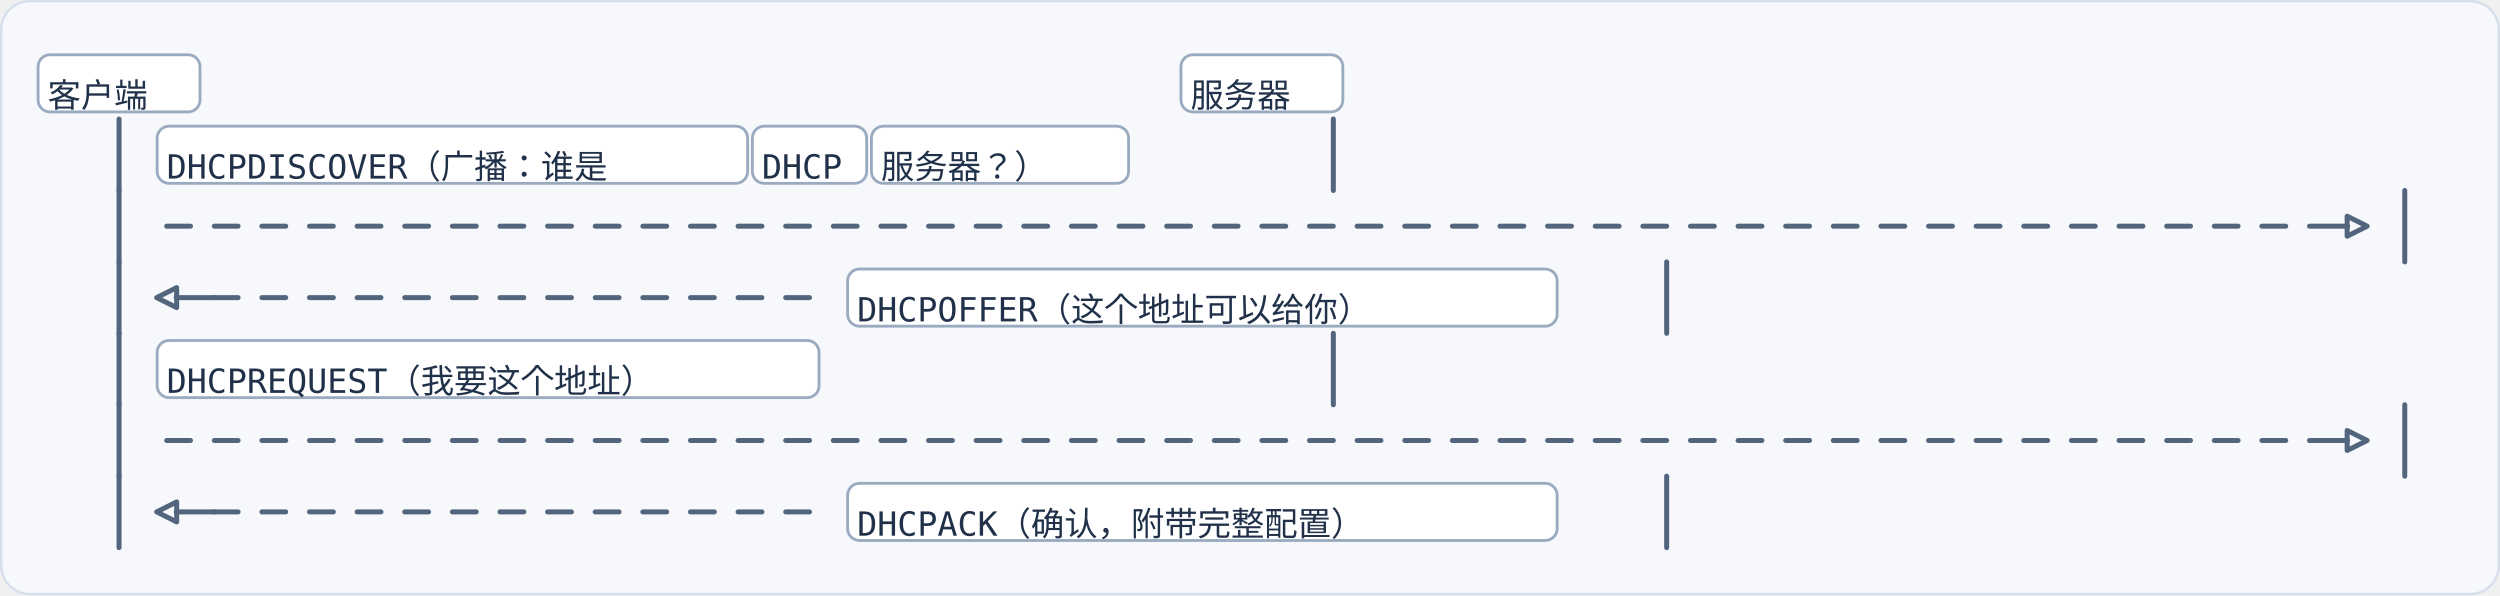
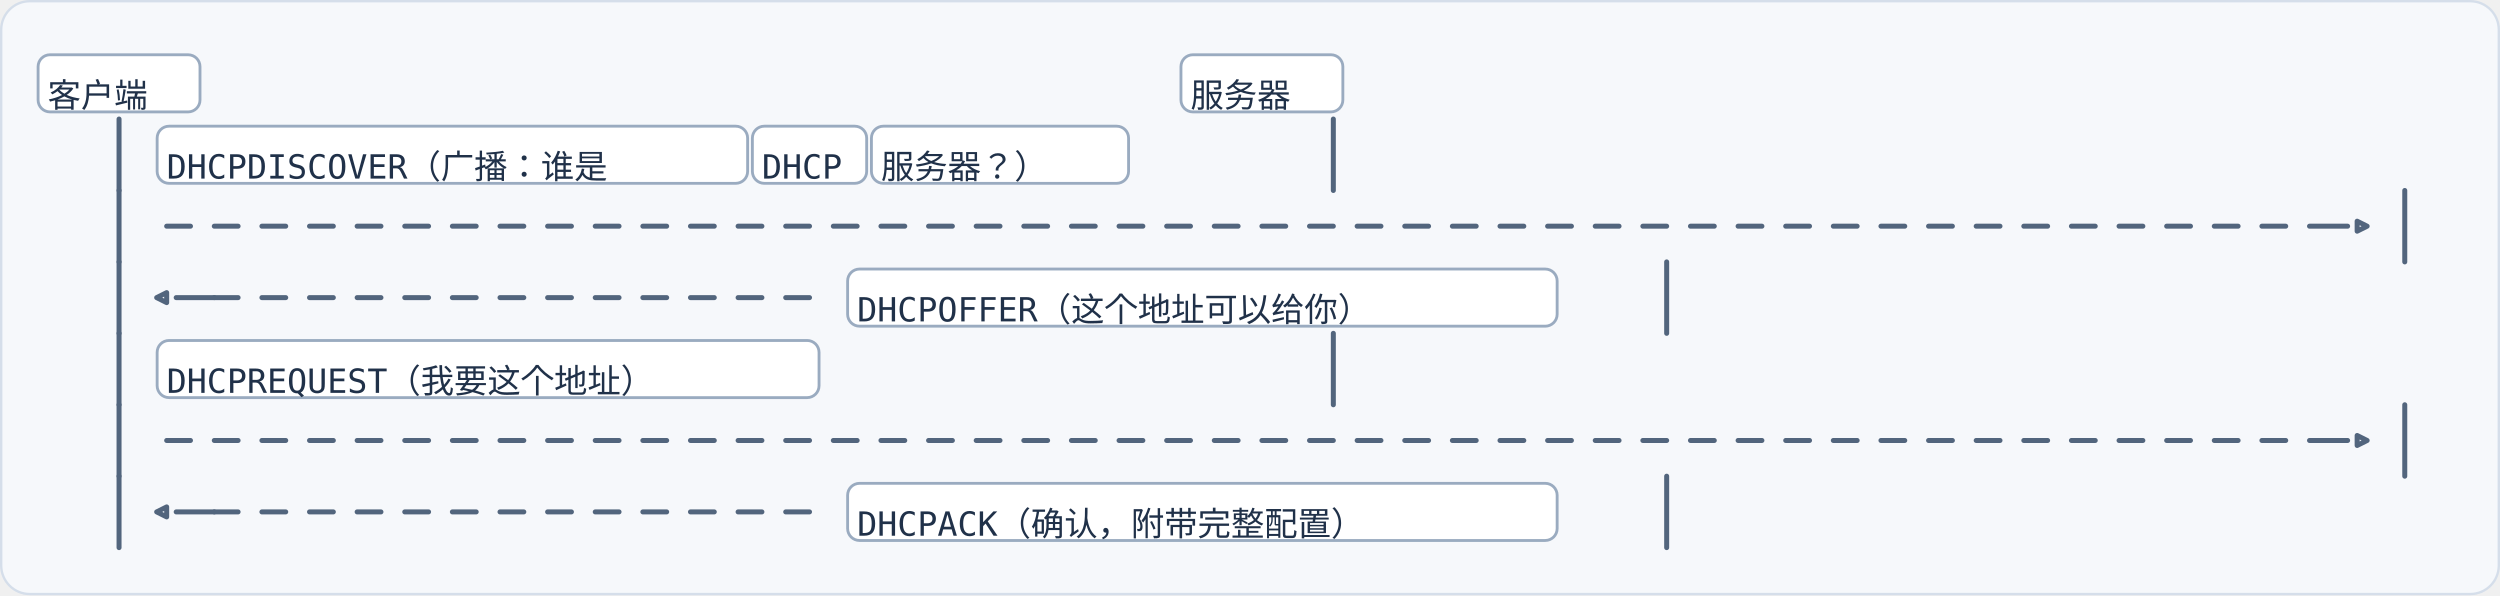
<svg xmlns="http://www.w3.org/2000/svg" role="img" aria-label="文章示意图：05-应用层：DNS与基础协议" viewBox="0 0 1050 250" width="1050" height="250">
  <style>.node{fill:#fff;stroke:#9aabc0;stroke-width:1.2}.edge{fill:none;stroke:#52657d;stroke-width:2.1;stroke-linecap:round;stroke-linejoin:round}.label{font:14px ui-monospace,"Cascadia Mono","Microsoft YaHei",monospace;fill:#203149}</style>
  <rect x="0.5" y="0.5" width="1049" height="249" rx="12" fill="#f6f8fb" stroke="#d5deea" />
  <path class="edge" d="M 50.0 50.0 v 15.0 M 50.0 65.0 v 15.0" />
  <path class="edge" d="M 560.0 50.0 v 15.0 M 560.0 65.0 v 15.0" />
  <path class="edge" d="M 50.0 80.0 v 15.0 M 50.0 95.0 v 15.0" />
  <path class="edge" d="M 70 95.0 h 5.0 M 75.0 95.0 h 5.0" />
  <path class="edge" d="M 90 95.0 h 5.0 M 95.0 95.0 h 5.0" />
  <path class="edge" d="M 110 95.0 h 5.0 M 115.0 95.0 h 5.0" />
  <path class="edge" d="M 130 95.0 h 5.0 M 135.0 95.0 h 5.0" />
  <path class="edge" d="M 150 95.0 h 5.0 M 155.0 95.0 h 5.0" />
  <path class="edge" d="M 170 95.0 h 5.0 M 175.0 95.0 h 5.0" />
  <path class="edge" d="M 190 95.0 h 5.0 M 195.0 95.0 h 5.0" />
  <path class="edge" d="M 210 95.0 h 5.0 M 215.0 95.0 h 5.0" />
  <path class="edge" d="M 230 95.0 h 5.0 M 235.0 95.0 h 5.0" />
  <path class="edge" d="M 250 95.0 h 5.0 M 255.0 95.0 h 5.0" />
  <path class="edge" d="M 270 95.0 h 5.0 M 275.0 95.0 h 5.0" />
  <path class="edge" d="M 290 95.0 h 5.0 M 295.0 95.0 h 5.0" />
  <path class="edge" d="M 310 95.0 h 5.0 M 315.0 95.0 h 5.0" />
  <path class="edge" d="M 330 95.0 h 5.0 M 335.0 95.0 h 5.0" />
  <path class="edge" d="M 350 95.0 h 5.0 M 355.0 95.0 h 5.0" />
  <path class="edge" d="M 370 95.0 h 5.0 M 375.0 95.0 h 5.0" />
  <path class="edge" d="M 390 95.0 h 5.0 M 395.0 95.0 h 5.0" />
  <path class="edge" d="M 410 95.0 h 5.0 M 415.0 95.0 h 5.0" />
  <path class="edge" d="M 430 95.0 h 5.0 M 435.0 95.0 h 5.0" />
  <path class="edge" d="M 450 95.0 h 5.0 M 455.0 95.0 h 5.0" />
  <path class="edge" d="M 470 95.0 h 5.0 M 475.0 95.0 h 5.0" />
  <path class="edge" d="M 490 95.0 h 5.0 M 495.0 95.0 h 5.0" />
  <path class="edge" d="M 510 95.0 h 5.0 M 515.0 95.0 h 5.0" />
  <path class="edge" d="M 530 95.0 h 5.0 M 535.0 95.0 h 5.0" />
  <path class="edge" d="M 550 95.0 h 5.0 M 555.0 95.0 h 5.0" />
  <path class="edge" d="M 570 95.0 h 5.0 M 575.0 95.0 h 5.0" />
  <path class="edge" d="M 590 95.0 h 5.0 M 595.0 95.0 h 5.0" />
  <path class="edge" d="M 610 95.0 h 5.0 M 615.0 95.0 h 5.0" />
  <path class="edge" d="M 630 95.0 h 5.0 M 635.0 95.0 h 5.0" />
  <path class="edge" d="M 650 95.0 h 5.0 M 655.0 95.0 h 5.0" />
  <path class="edge" d="M 670 95.0 h 5.0 M 675.0 95.0 h 5.0" />
  <path class="edge" d="M 690 95.0 h 5.0 M 695.0 95.0 h 5.0" />
  <path class="edge" d="M 710 95.0 h 5.0 M 715.0 95.0 h 5.0" />
  <path class="edge" d="M 730 95.0 h 5.0 M 735.0 95.0 h 5.0" />
  <path class="edge" d="M 750 95.0 h 5.0 M 755.0 95.0 h 5.0" />
  <path class="edge" d="M 770 95.0 h 5.0 M 775.0 95.0 h 5.0" />
  <path class="edge" d="M 790 95.0 h 5.0 M 795.0 95.0 h 5.0" />
  <path class="edge" d="M 810 95.0 h 5.0 M 815.0 95.0 h 5.0" />
  <path class="edge" d="M 830 95.0 h 5.0 M 835.0 95.0 h 5.0" />
  <path class="edge" d="M 850 95.0 h 5.0 M 855.0 95.0 h 5.0" />
  <path class="edge" d="M 870 95.0 h 5.0 M 875.0 95.0 h 5.0" />
  <path class="edge" d="M 890 95.0 h 5.0 M 895.0 95.0 h 5.0" />
  <path class="edge" d="M 910 95.0 h 5.0 M 915.0 95.0 h 5.0" />
  <path class="edge" d="M 930 95.0 h 5.0 M 935.0 95.0 h 5.0" />
  <path class="edge" d="M 950 95.0 h 5.0 M 955.0 95.0 h 5.0" />
  <path class="edge" d="M 970 95.0 H 986" />
-   <path class="edge" d="M 985.8,90.8 L 994.2,95.0 L 985.8,99.2 Z" />
+   <path class="edge" d="M 990,92.9 L 994.2,95 L 990,97.1 Z" />
  <path class="edge" d="M 1010.0 80.0 v 15.0 M 1010.0 95.0 v 15.0" />
  <path class="edge" d="M 50.0 110.0 v 15.0 M 50.0 125.0 v 15.0" />
  <path class="edge" d="M 90 125.0 H 74" />
-   <path class="edge" d="M 74.2,120.8 L 65.8,125.0 L 74.2,129.2 Z" />
+   <path class="edge" d="M 70,122.9 L 65.8,125 L 70,127.1 Z" />
  <path class="edge" d="M 90 125.0 h 5.0 M 95.0 125.0 h 5.0" />
  <path class="edge" d="M 110 125.0 h 5.0 M 115.0 125.0 h 5.0" />
  <path class="edge" d="M 130 125.0 h 5.0 M 135.0 125.0 h 5.0" />
  <path class="edge" d="M 150 125.0 h 5.0 M 155.0 125.0 h 5.0" />
  <path class="edge" d="M 170 125.0 h 5.0 M 175.0 125.0 h 5.0" />
  <path class="edge" d="M 190 125.0 h 5.0 M 195.0 125.0 h 5.0" />
  <path class="edge" d="M 210 125.0 h 5.0 M 215.0 125.0 h 5.0" />
  <path class="edge" d="M 230 125.0 h 5.0 M 235.0 125.0 h 5.0" />
  <path class="edge" d="M 250 125.0 h 5.0 M 255.0 125.0 h 5.0" />
  <path class="edge" d="M 270 125.0 h 5.0 M 275.0 125.0 h 5.0" />
  <path class="edge" d="M 290 125.0 h 5.0 M 295.0 125.0 h 5.0" />
  <path class="edge" d="M 310 125.0 h 5.0 M 315.0 125.0 h 5.0" />
  <path class="edge" d="M 330 125.0 h 5.0 M 335.0 125.0 h 5.0" />
  <path class="edge" d="M 700.0 110.0 v 15.0 M 700.0 125.0 v 15.0" />
  <path class="edge" d="M 50.0 140.0 v 15.0 M 50.0 155.0 v 15.0" />
  <path class="edge" d="M 560.0 140.0 v 15.0 M 560.0 155.0 v 15.0" />
  <path class="edge" d="M 50.0 170.0 v 15.0 M 50.0 185.0 v 15.0" />
  <path class="edge" d="M 70 185.0 h 5.0 M 75.0 185.0 h 5.0" />
  <path class="edge" d="M 90 185.0 h 5.0 M 95.0 185.0 h 5.0" />
  <path class="edge" d="M 110 185.0 h 5.0 M 115.0 185.0 h 5.0" />
  <path class="edge" d="M 130 185.0 h 5.0 M 135.0 185.0 h 5.0" />
  <path class="edge" d="M 150 185.0 h 5.0 M 155.0 185.0 h 5.0" />
  <path class="edge" d="M 170 185.0 h 5.0 M 175.0 185.0 h 5.0" />
  <path class="edge" d="M 190 185.0 h 5.0 M 195.0 185.0 h 5.0" />
  <path class="edge" d="M 210 185.0 h 5.0 M 215.0 185.0 h 5.0" />
  <path class="edge" d="M 230 185.0 h 5.0 M 235.0 185.0 h 5.0" />
  <path class="edge" d="M 250 185.0 h 5.0 M 255.0 185.0 h 5.0" />
  <path class="edge" d="M 270 185.0 h 5.0 M 275.0 185.0 h 5.0" />
  <path class="edge" d="M 290 185.0 h 5.0 M 295.0 185.0 h 5.0" />
  <path class="edge" d="M 310 185.0 h 5.0 M 315.0 185.0 h 5.0" />
  <path class="edge" d="M 330 185.0 h 5.0 M 335.0 185.0 h 5.0" />
  <path class="edge" d="M 350 185.0 h 5.0 M 355.0 185.0 h 5.0" />
  <path class="edge" d="M 370 185.0 h 5.0 M 375.0 185.0 h 5.0" />
  <path class="edge" d="M 390 185.0 h 5.0 M 395.0 185.0 h 5.0" />
  <path class="edge" d="M 410 185.0 h 5.0 M 415.0 185.0 h 5.0" />
  <path class="edge" d="M 430 185.0 h 5.0 M 435.0 185.0 h 5.0" />
  <path class="edge" d="M 450 185.0 h 5.0 M 455.0 185.0 h 5.0" />
  <path class="edge" d="M 470 185.0 h 5.0 M 475.0 185.0 h 5.0" />
  <path class="edge" d="M 490 185.0 h 5.0 M 495.0 185.0 h 5.0" />
  <path class="edge" d="M 510 185.0 h 5.0 M 515.0 185.0 h 5.0" />
  <path class="edge" d="M 530 185.0 h 5.0 M 535.0 185.0 h 5.0" />
  <path class="edge" d="M 550 185.0 h 5.0 M 555.0 185.0 h 5.0" />
  <path class="edge" d="M 570 185.0 h 5.0 M 575.0 185.0 h 5.0" />
  <path class="edge" d="M 590 185.0 h 5.0 M 595.0 185.0 h 5.0" />
  <path class="edge" d="M 610 185.0 h 5.0 M 615.0 185.0 h 5.0" />
  <path class="edge" d="M 630 185.0 h 5.0 M 635.0 185.0 h 5.0" />
  <path class="edge" d="M 650 185.0 h 5.0 M 655.0 185.0 h 5.0" />
  <path class="edge" d="M 670 185.0 h 5.0 M 675.0 185.0 h 5.0" />
  <path class="edge" d="M 690 185.0 h 5.0 M 695.0 185.0 h 5.0" />
  <path class="edge" d="M 710 185.0 h 5.0 M 715.0 185.0 h 5.0" />
  <path class="edge" d="M 730 185.0 h 5.0 M 735.0 185.0 h 5.0" />
  <path class="edge" d="M 750 185.0 h 5.0 M 755.0 185.0 h 5.0" />
  <path class="edge" d="M 770 185.0 h 5.0 M 775.0 185.0 h 5.0" />
  <path class="edge" d="M 790 185.0 h 5.0 M 795.0 185.0 h 5.0" />
  <path class="edge" d="M 810 185.0 h 5.0 M 815.0 185.0 h 5.0" />
  <path class="edge" d="M 830 185.0 h 5.0 M 835.0 185.0 h 5.0" />
  <path class="edge" d="M 850 185.0 h 5.0 M 855.0 185.0 h 5.0" />
  <path class="edge" d="M 870 185.0 h 5.0 M 875.0 185.0 h 5.0" />
  <path class="edge" d="M 890 185.0 h 5.0 M 895.0 185.0 h 5.0" />
  <path class="edge" d="M 910 185.0 h 5.0 M 915.0 185.0 h 5.0" />
  <path class="edge" d="M 930 185.0 h 5.0 M 935.0 185.0 h 5.0" />
  <path class="edge" d="M 950 185.0 h 5.0 M 955.0 185.0 h 5.0" />
  <path class="edge" d="M 970 185.0 H 986" />
-   <path class="edge" d="M 985.8,180.8 L 994.2,185.0 L 985.8,189.2 Z" />
+   <path class="edge" d="M 990,182.9 L 994.2,185 L 990,187.1 Z" />
  <path class="edge" d="M 1010.0 170.0 v 15.0 M 1010.0 185.0 v 15.0" />
  <path class="edge" d="M 50.0 200.0 v 15.0 M 50.0 215.0 v 15.0" />
  <path class="edge" d="M 90 215.0 H 74" />
-   <path class="edge" d="M 74.2,210.8 L 65.8,215.0 L 74.2,219.2 Z" />
+   <path class="edge" d="M 70,212.9 L 65.8,215 L 70,217.1 Z" />
  <path class="edge" d="M 90 215.0 h 5.0 M 95.0 215.0 h 5.0" />
  <path class="edge" d="M 110 215.0 h 5.0 M 115.0 215.0 h 5.0" />
  <path class="edge" d="M 130 215.0 h 5.0 M 135.0 215.0 h 5.0" />
  <path class="edge" d="M 150 215.0 h 5.0 M 155.0 215.0 h 5.0" />
  <path class="edge" d="M 170 215.0 h 5.0 M 175.0 215.0 h 5.0" />
  <path class="edge" d="M 190 215.0 h 5.0 M 195.0 215.0 h 5.0" />
  <path class="edge" d="M 210 215.0 h 5.0 M 215.0 215.0 h 5.0" />
  <path class="edge" d="M 230 215.0 h 5.0 M 235.0 215.0 h 5.0" />
  <path class="edge" d="M 250 215.0 h 5.0 M 255.0 215.0 h 5.0" />
  <path class="edge" d="M 270 215.0 h 5.0 M 275.0 215.0 h 5.0" />
  <path class="edge" d="M 290 215.0 h 5.0 M 295.0 215.0 h 5.0" />
  <path class="edge" d="M 310 215.0 h 5.0 M 315.0 215.0 h 5.0" />
  <path class="edge" d="M 330 215.0 h 5.0 M 335.0 215.0 h 5.0" />
  <path class="edge" d="M 700.0 200.0 v 15.0 M 700.0 215.0 v 15.0" />
  <rect class="node" x="16" y="23" width="68" height="24" rx="5" />
  <text class="label" x="20" y="45" textLength="60" lengthAdjust="spacingAndGlyphs">客户端</text>
  <rect class="node" x="496" y="23" width="68" height="24" rx="5" />
  <text class="label" x="500" y="45" textLength="60" lengthAdjust="spacingAndGlyphs">服务器</text>
  <rect class="node" x="66" y="53" width="248" height="24" rx="5" />
  <text class="label" x="70" y="75" textLength="240" lengthAdjust="spacingAndGlyphs">DHCPDISCOVER（广播：谁是</text>
  <rect class="node" x="316" y="53" width="48" height="24" rx="5" />
  <text class="label" x="320" y="75" textLength="40" lengthAdjust="spacingAndGlyphs">DHCP</text>
  <rect class="node" x="366" y="53" width="108" height="24" rx="5" />
  <text class="label" x="370" y="75" textLength="100" lengthAdjust="spacingAndGlyphs">服务器？）</text>
  <rect class="node" x="356" y="113" width="298" height="24" rx="5" />
  <text class="label" x="360" y="135" textLength="290" lengthAdjust="spacingAndGlyphs">DHCPOFFER（这个地址可以给你）</text>
  <rect class="node" x="66" y="143" width="278" height="24" rx="5" />
  <text class="label" x="70" y="165" textLength="270" lengthAdjust="spacingAndGlyphs">DHCPREQUEST（我要这个地址）</text>
  <rect class="node" x="356" y="203" width="298" height="24" rx="5" />
  <text class="label" x="360" y="225" textLength="290" lengthAdjust="spacingAndGlyphs">DHCPACK（确认，附带完整配置）</text>
</svg>
